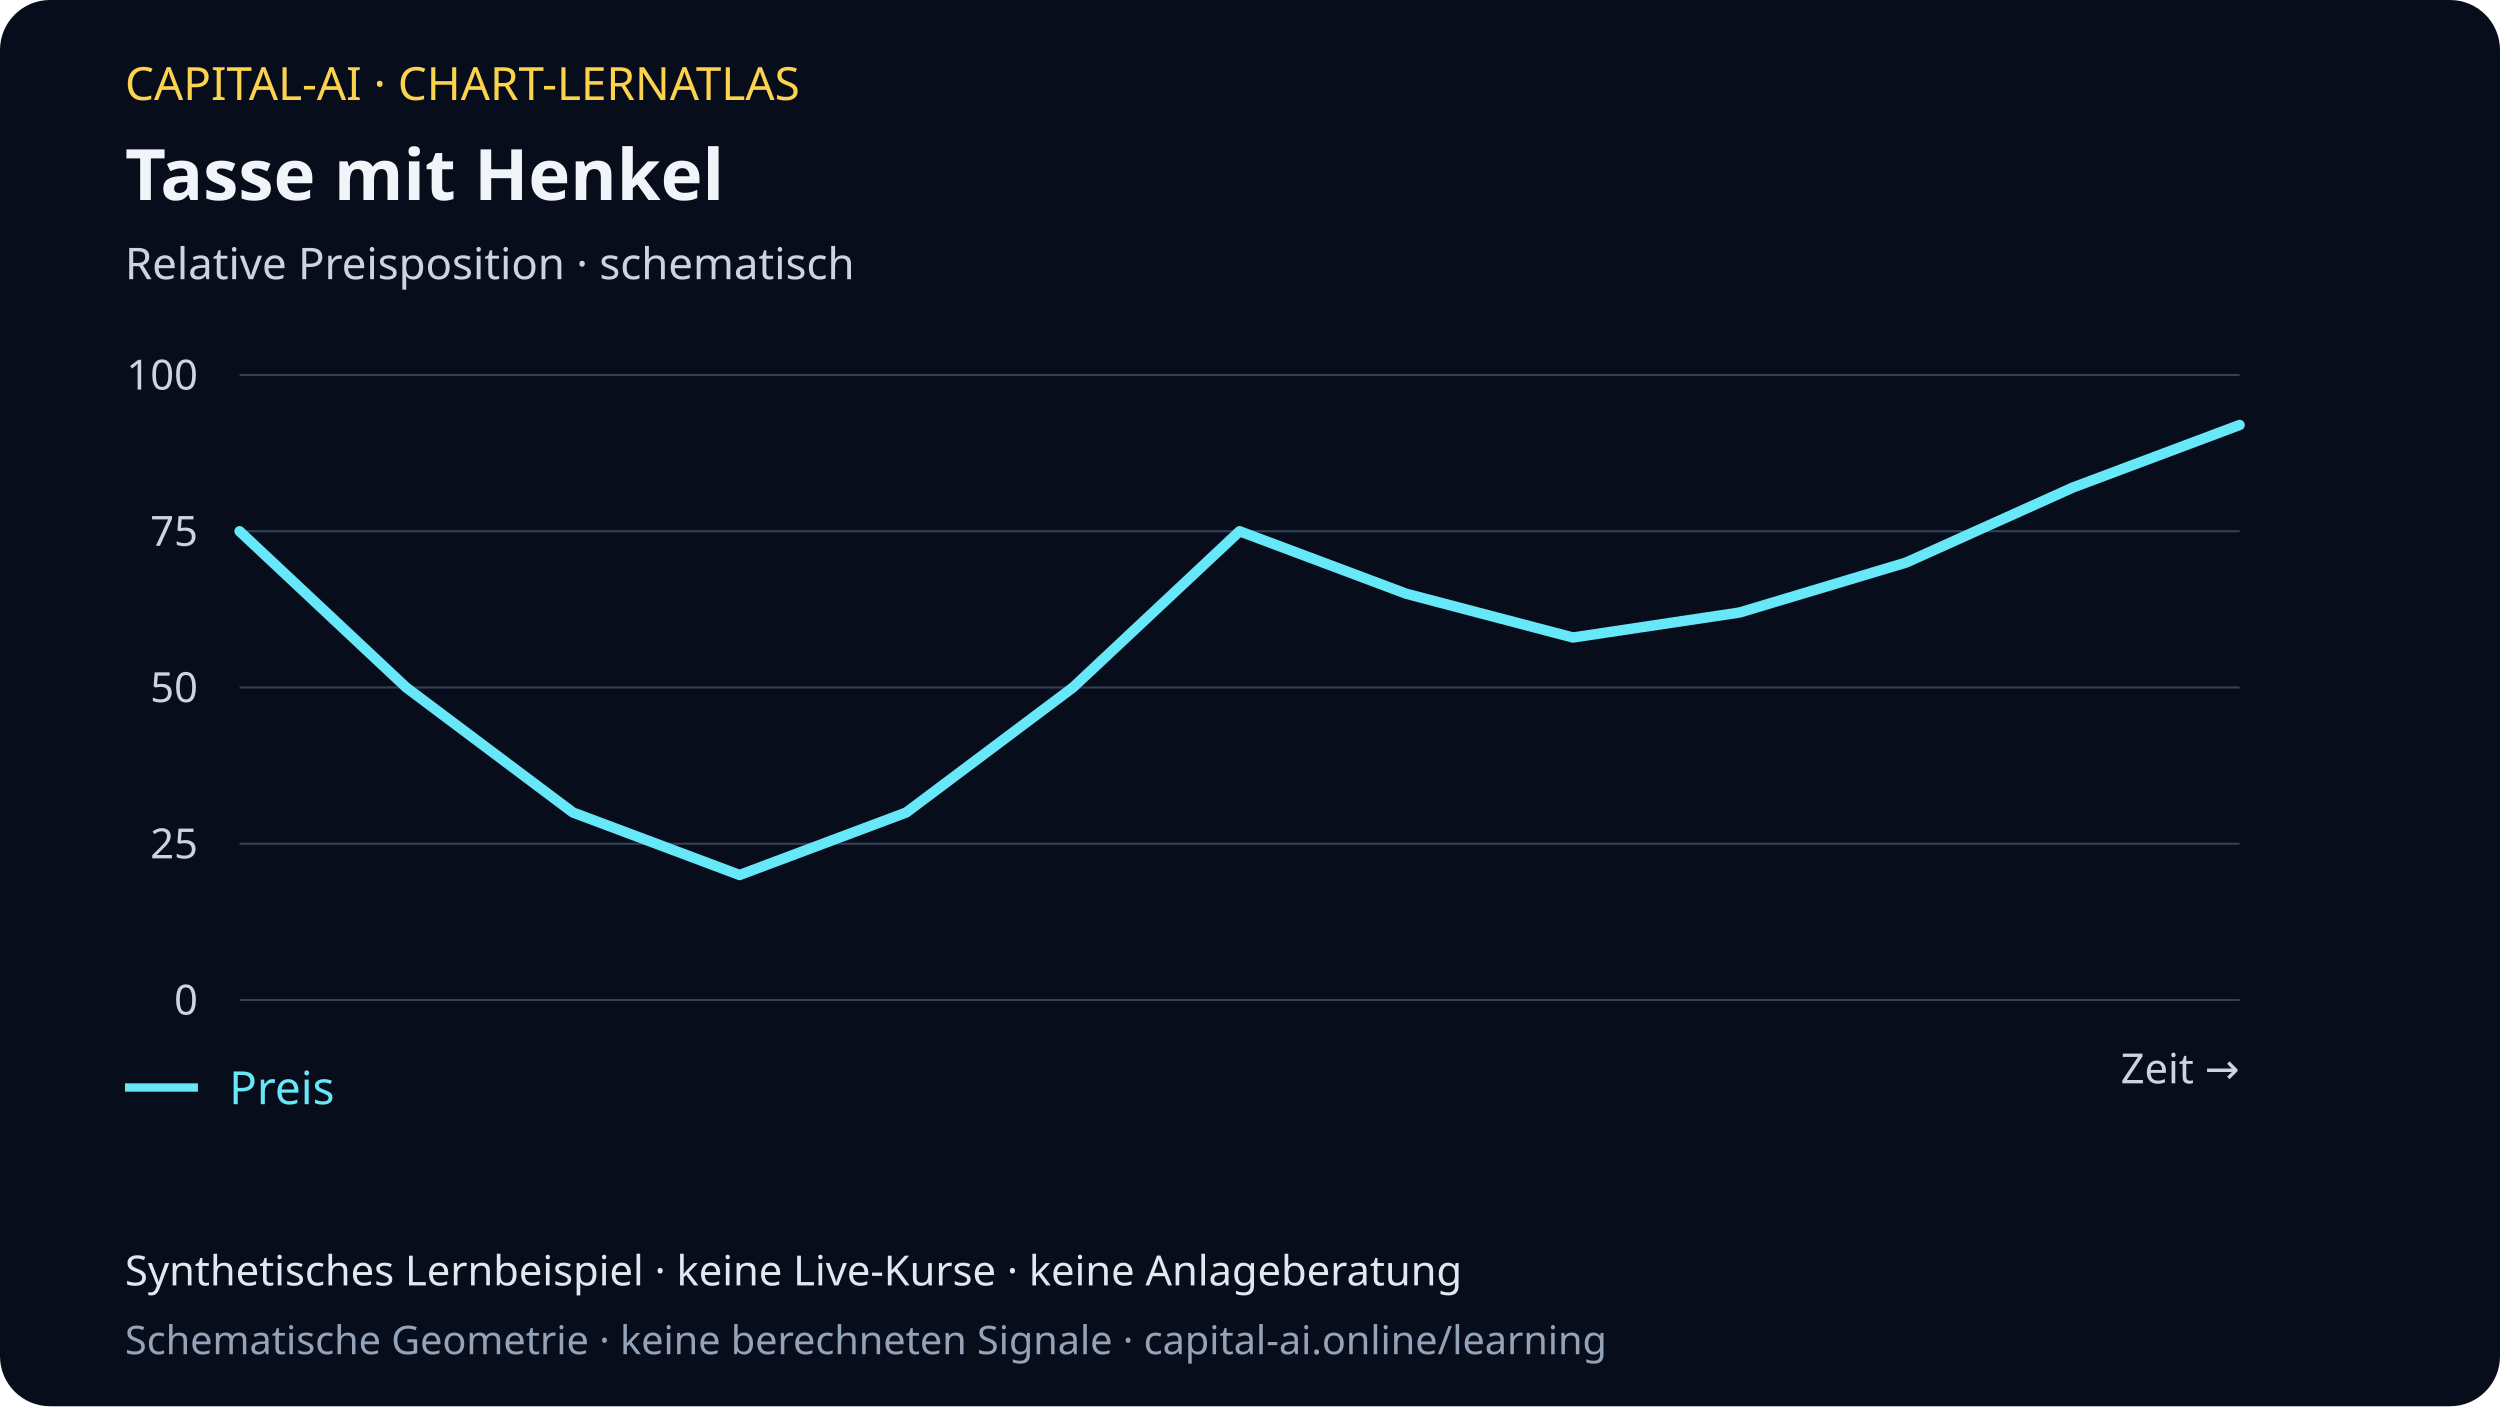
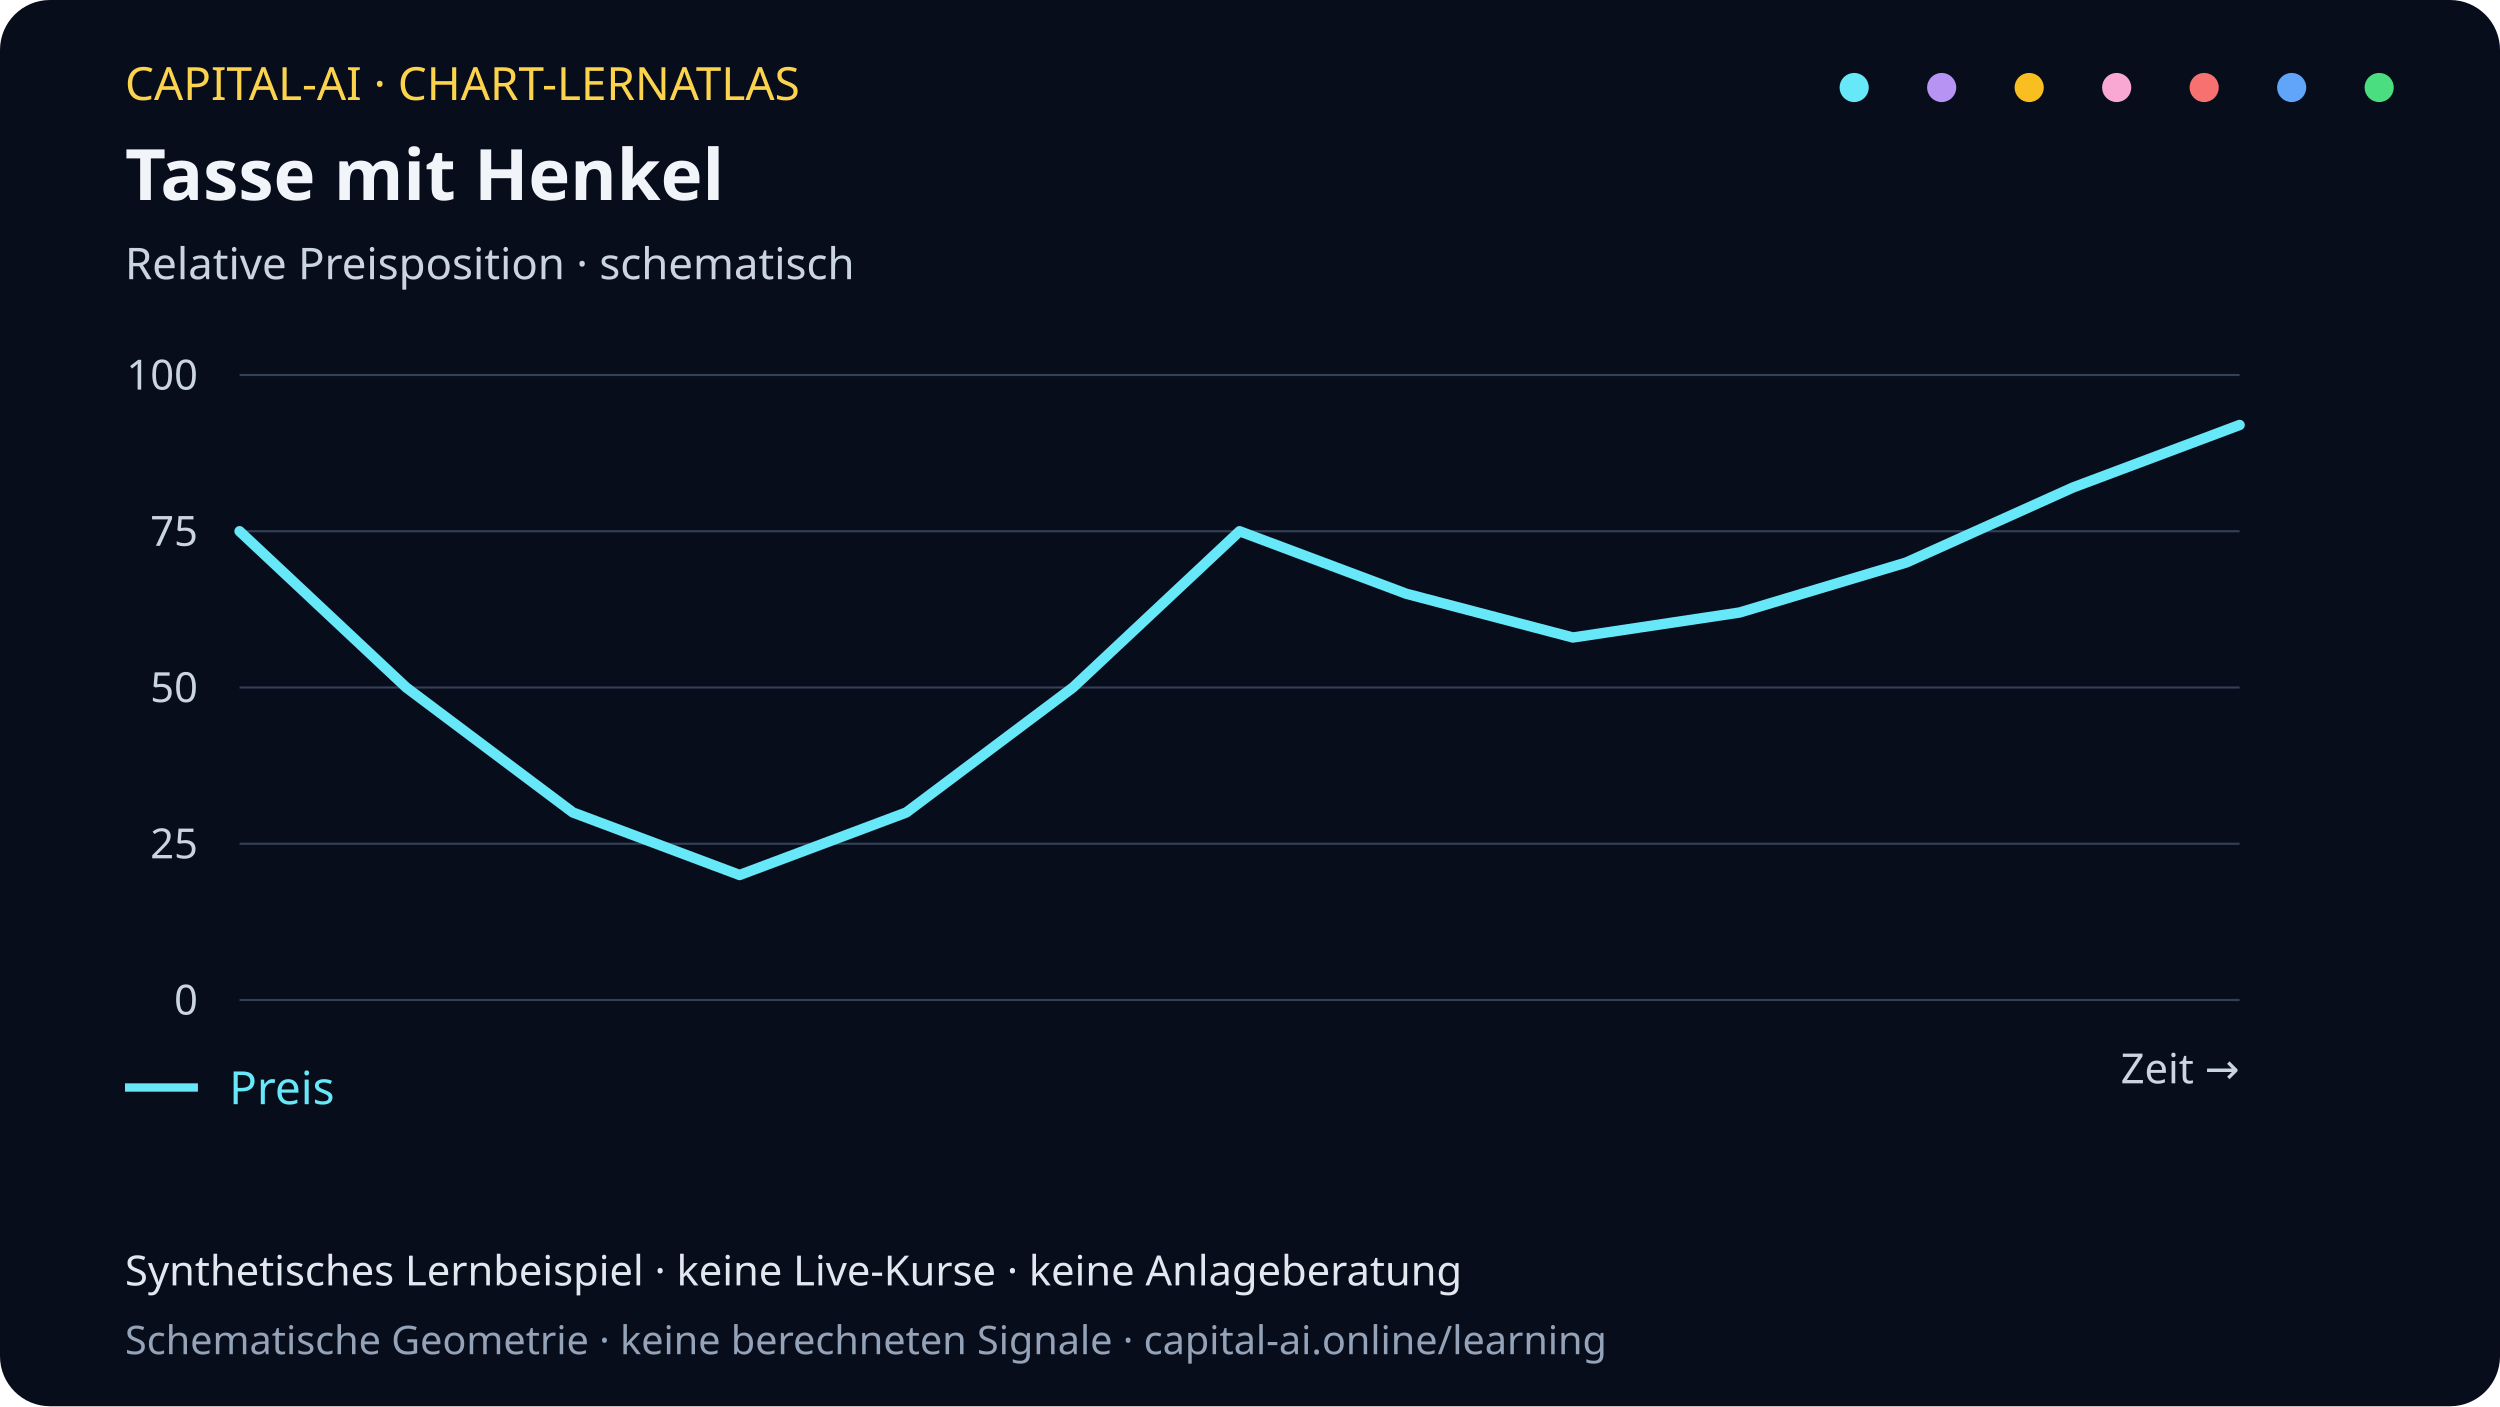
<svg xmlns="http://www.w3.org/2000/svg" viewBox="0 0 1200 675" role="img" aria-label="Tasse mit Henkel. Auf eine gerundete Erholung zum alten Hoch folgt eine kleinere Konsolidierung. Das Schema vereinfacht Verlauf und Zeitebene. Synthetisches Lernbeispiel · keine Live-Kurse · keine Anlageberatung" class="h-auto w-full rounded-xl">
  <rect width="1200" height="675" rx="24" fill="#080d1c" />
+   <g aria-hidden="true" data-universe-spectrum="CAPITAL_AI_UNIVERSE@1">
+     <circle cx="890" cy="42" r="7" fill="#67E8F9" />
+     <circle cx="932" cy="42" r="7" fill="#B794F4" />
+     <circle cx="974" cy="42" r="7" fill="#F9BF21" />
+     <circle cx="1016" cy="42" r="7" fill="#F9A8D4" />
+     <circle cx="1058" cy="42" r="7" fill="#F87171" />
+     <circle cx="1100" cy="42" r="7" fill="#60A5FA" />
+     <circle cx="1142" cy="42" r="7" fill="#4ADE80" />
+   </g>
  <g font-family="system-ui, sans-serif">
    <text x="60" y="48" fill="#fcd34d" font-size="22">CAPITAL-AI · CHART-LERNATLAS</text>
    <text x="60" y="96" fill="#f1f5f9" font-size="34" font-weight="700">Tasse mit Henkel</text>
    <text x="60" y="134" fill="#cbd5e1" font-size="21">Relative Preisposition · schematisch</text>
    <g>
      <line x1="115" x2="1075" y1="480" y2="480" stroke="#334155" />
      <text x="95" y="487" text-anchor="end" fill="#cbd5e1" font-size="20">0</text>
    </g>
    <g>
      <line x1="115" x2="1075" y1="405" y2="405" stroke="#334155" />
      <text x="95" y="412" text-anchor="end" fill="#cbd5e1" font-size="20">25</text>
    </g>
    <g>
      <line x1="115" x2="1075" y1="330" y2="330" stroke="#334155" />
      <text x="95" y="337" text-anchor="end" fill="#cbd5e1" font-size="20">50</text>
    </g>
    <g>
      <line x1="115" x2="1075" y1="255" y2="255" stroke="#334155" />
      <text x="95" y="262" text-anchor="end" fill="#cbd5e1" font-size="20">75</text>
    </g>
    <g>
      <line x1="115" x2="1075" y1="180" y2="180" stroke="#334155" />
      <text x="95" y="187" text-anchor="end" fill="#cbd5e1" font-size="20">100</text>
    </g>
    <g>
      <polyline points="115,255 195,330 275,390 355,420 435,390 515,330 595,255 675,285 755,306 835,294 915,270 995,234 1075,204" fill="none" stroke="#67e8f9" stroke-width="5" stroke-linejoin="round" stroke-linecap="round" />
      <line x1="60" x2="95" y1="522" y2="522" stroke="#67e8f9" stroke-width="4" />
      <text x="110" y="530" fill="#67e8f9" font-size="22">Preis</text>
    </g>
    <text x="1075" y="520" text-anchor="end" fill="#cbd5e1" font-size="20">Zeit →</text>
    <text x="60" y="617" fill="#e2e8f0" font-size="20">Synthetisches Lernbeispiel · keine Live-Kurse · keine Anlageberatung</text>
    <text x="60" y="650" fill="#94a3b8" font-size="19">Schematische Geometrie · keine berechneten Signale · capital-ai.online/learning</text>
  </g>
</svg>
